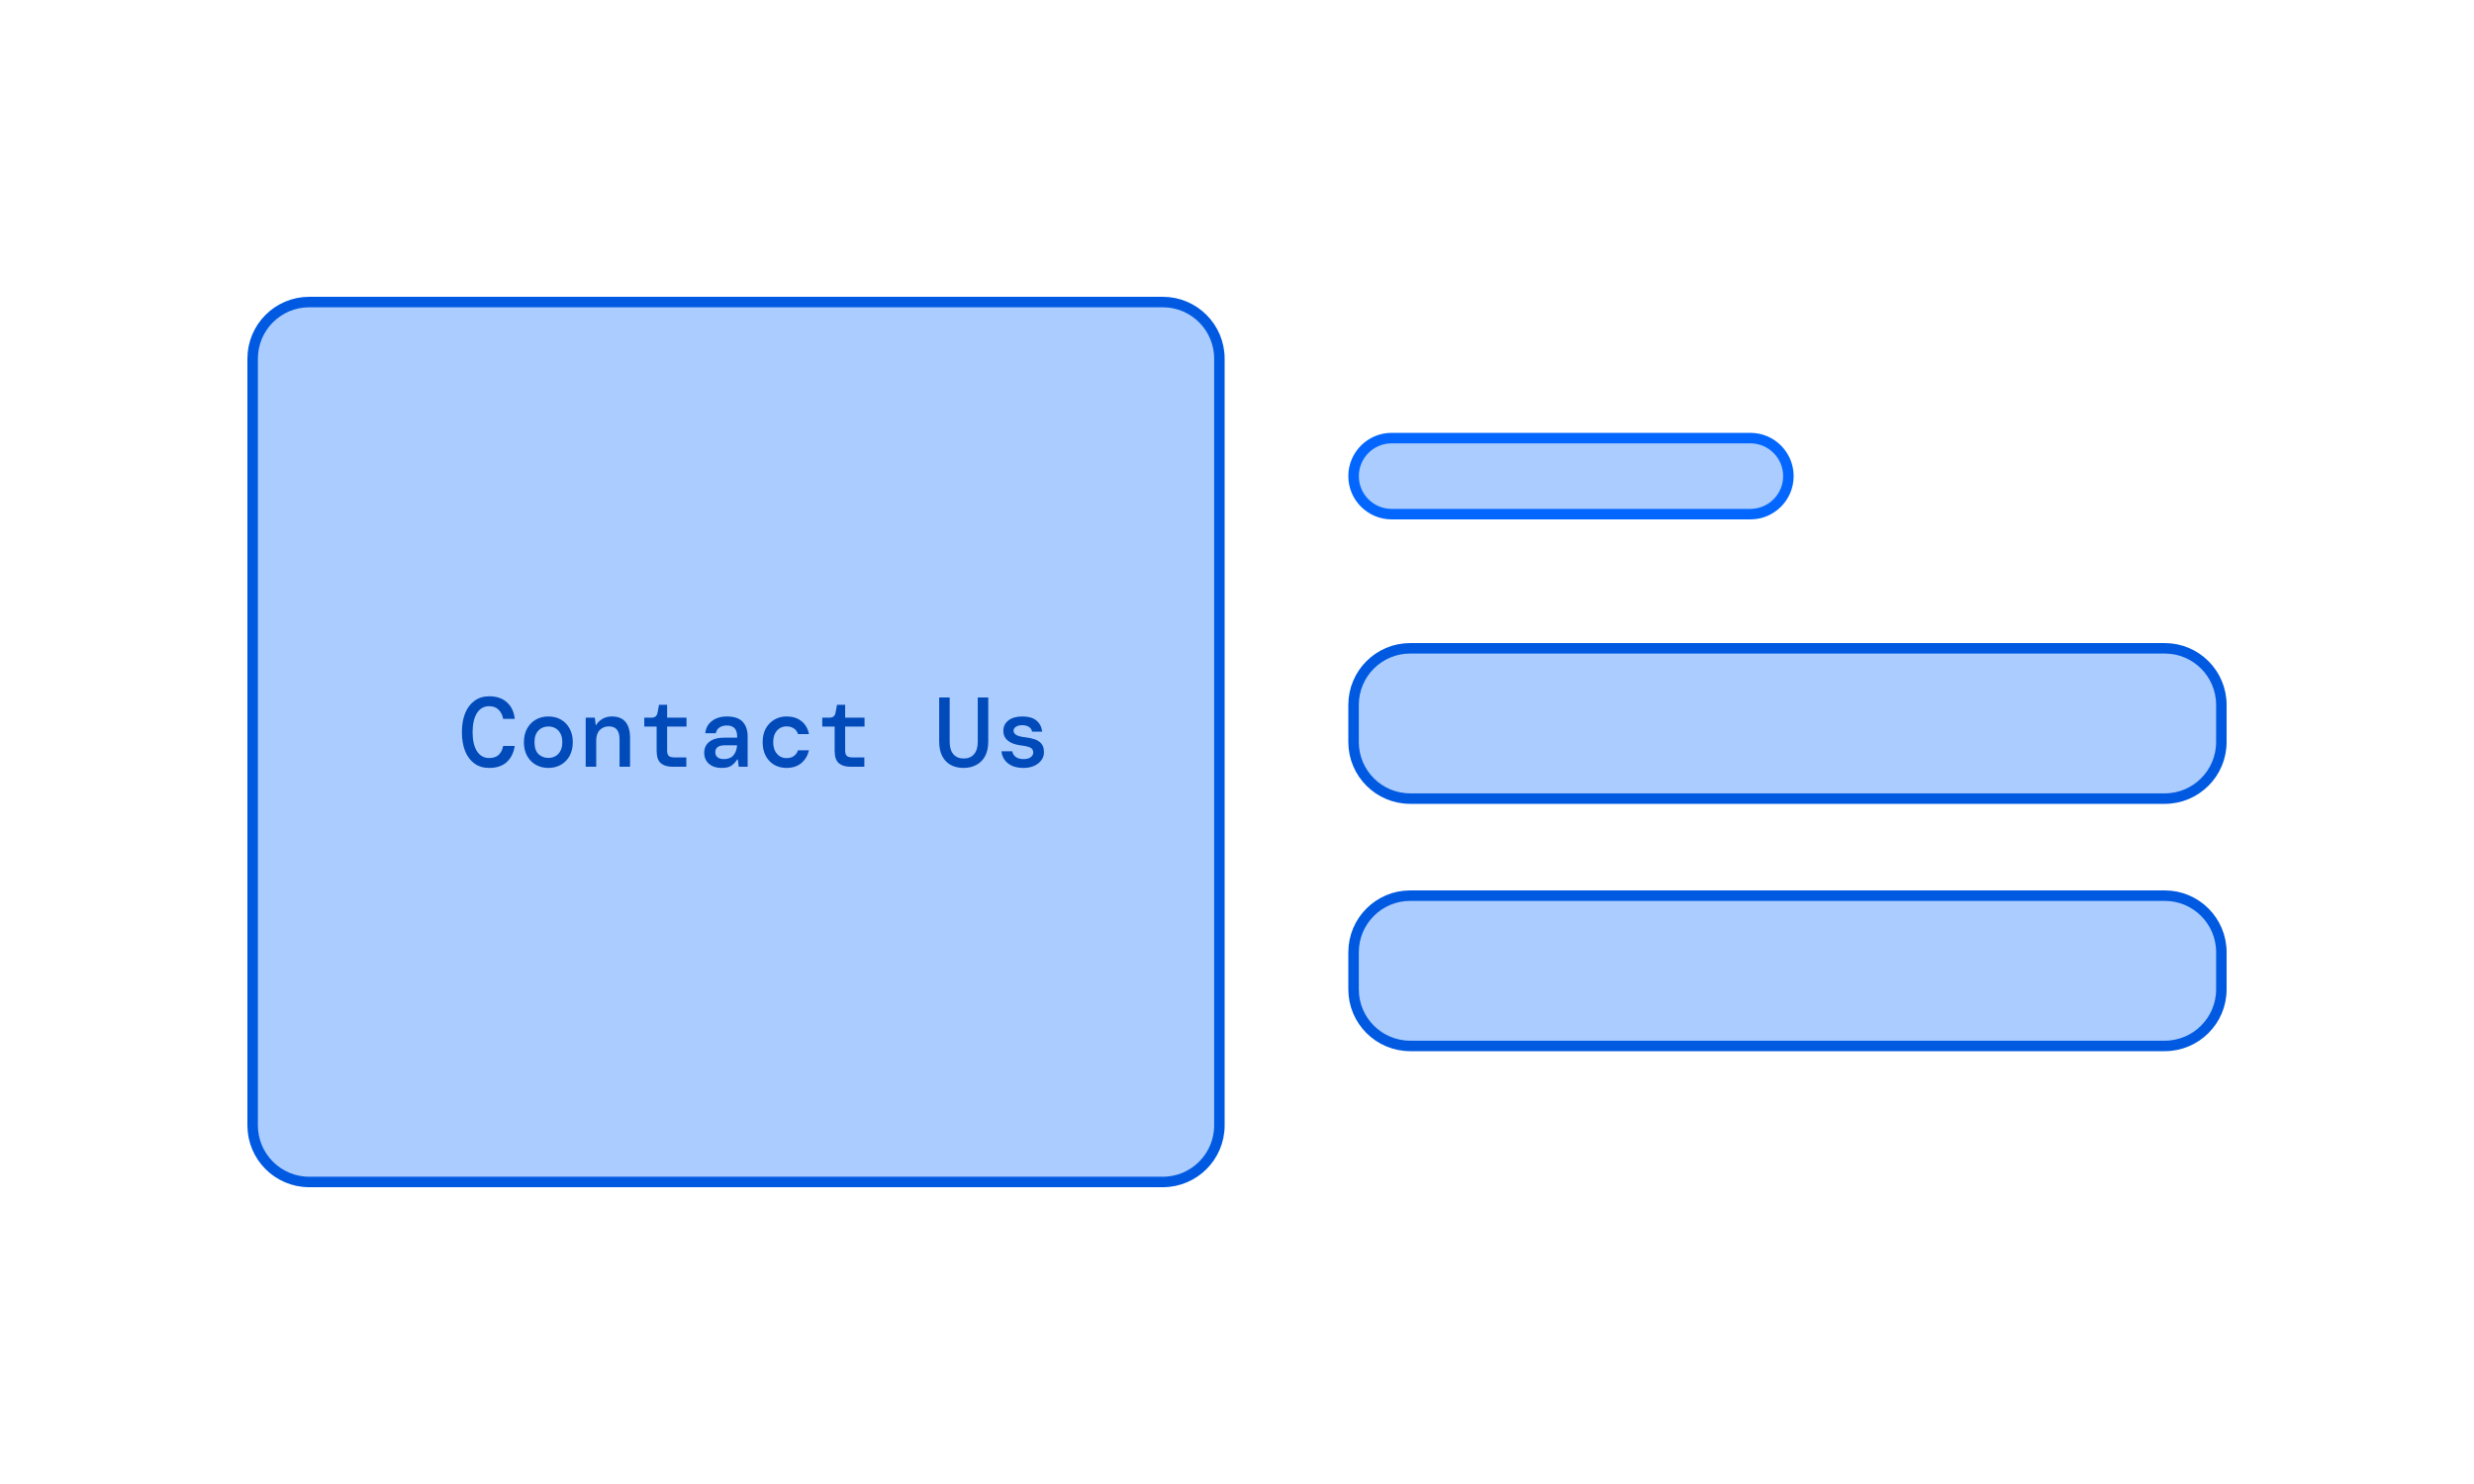
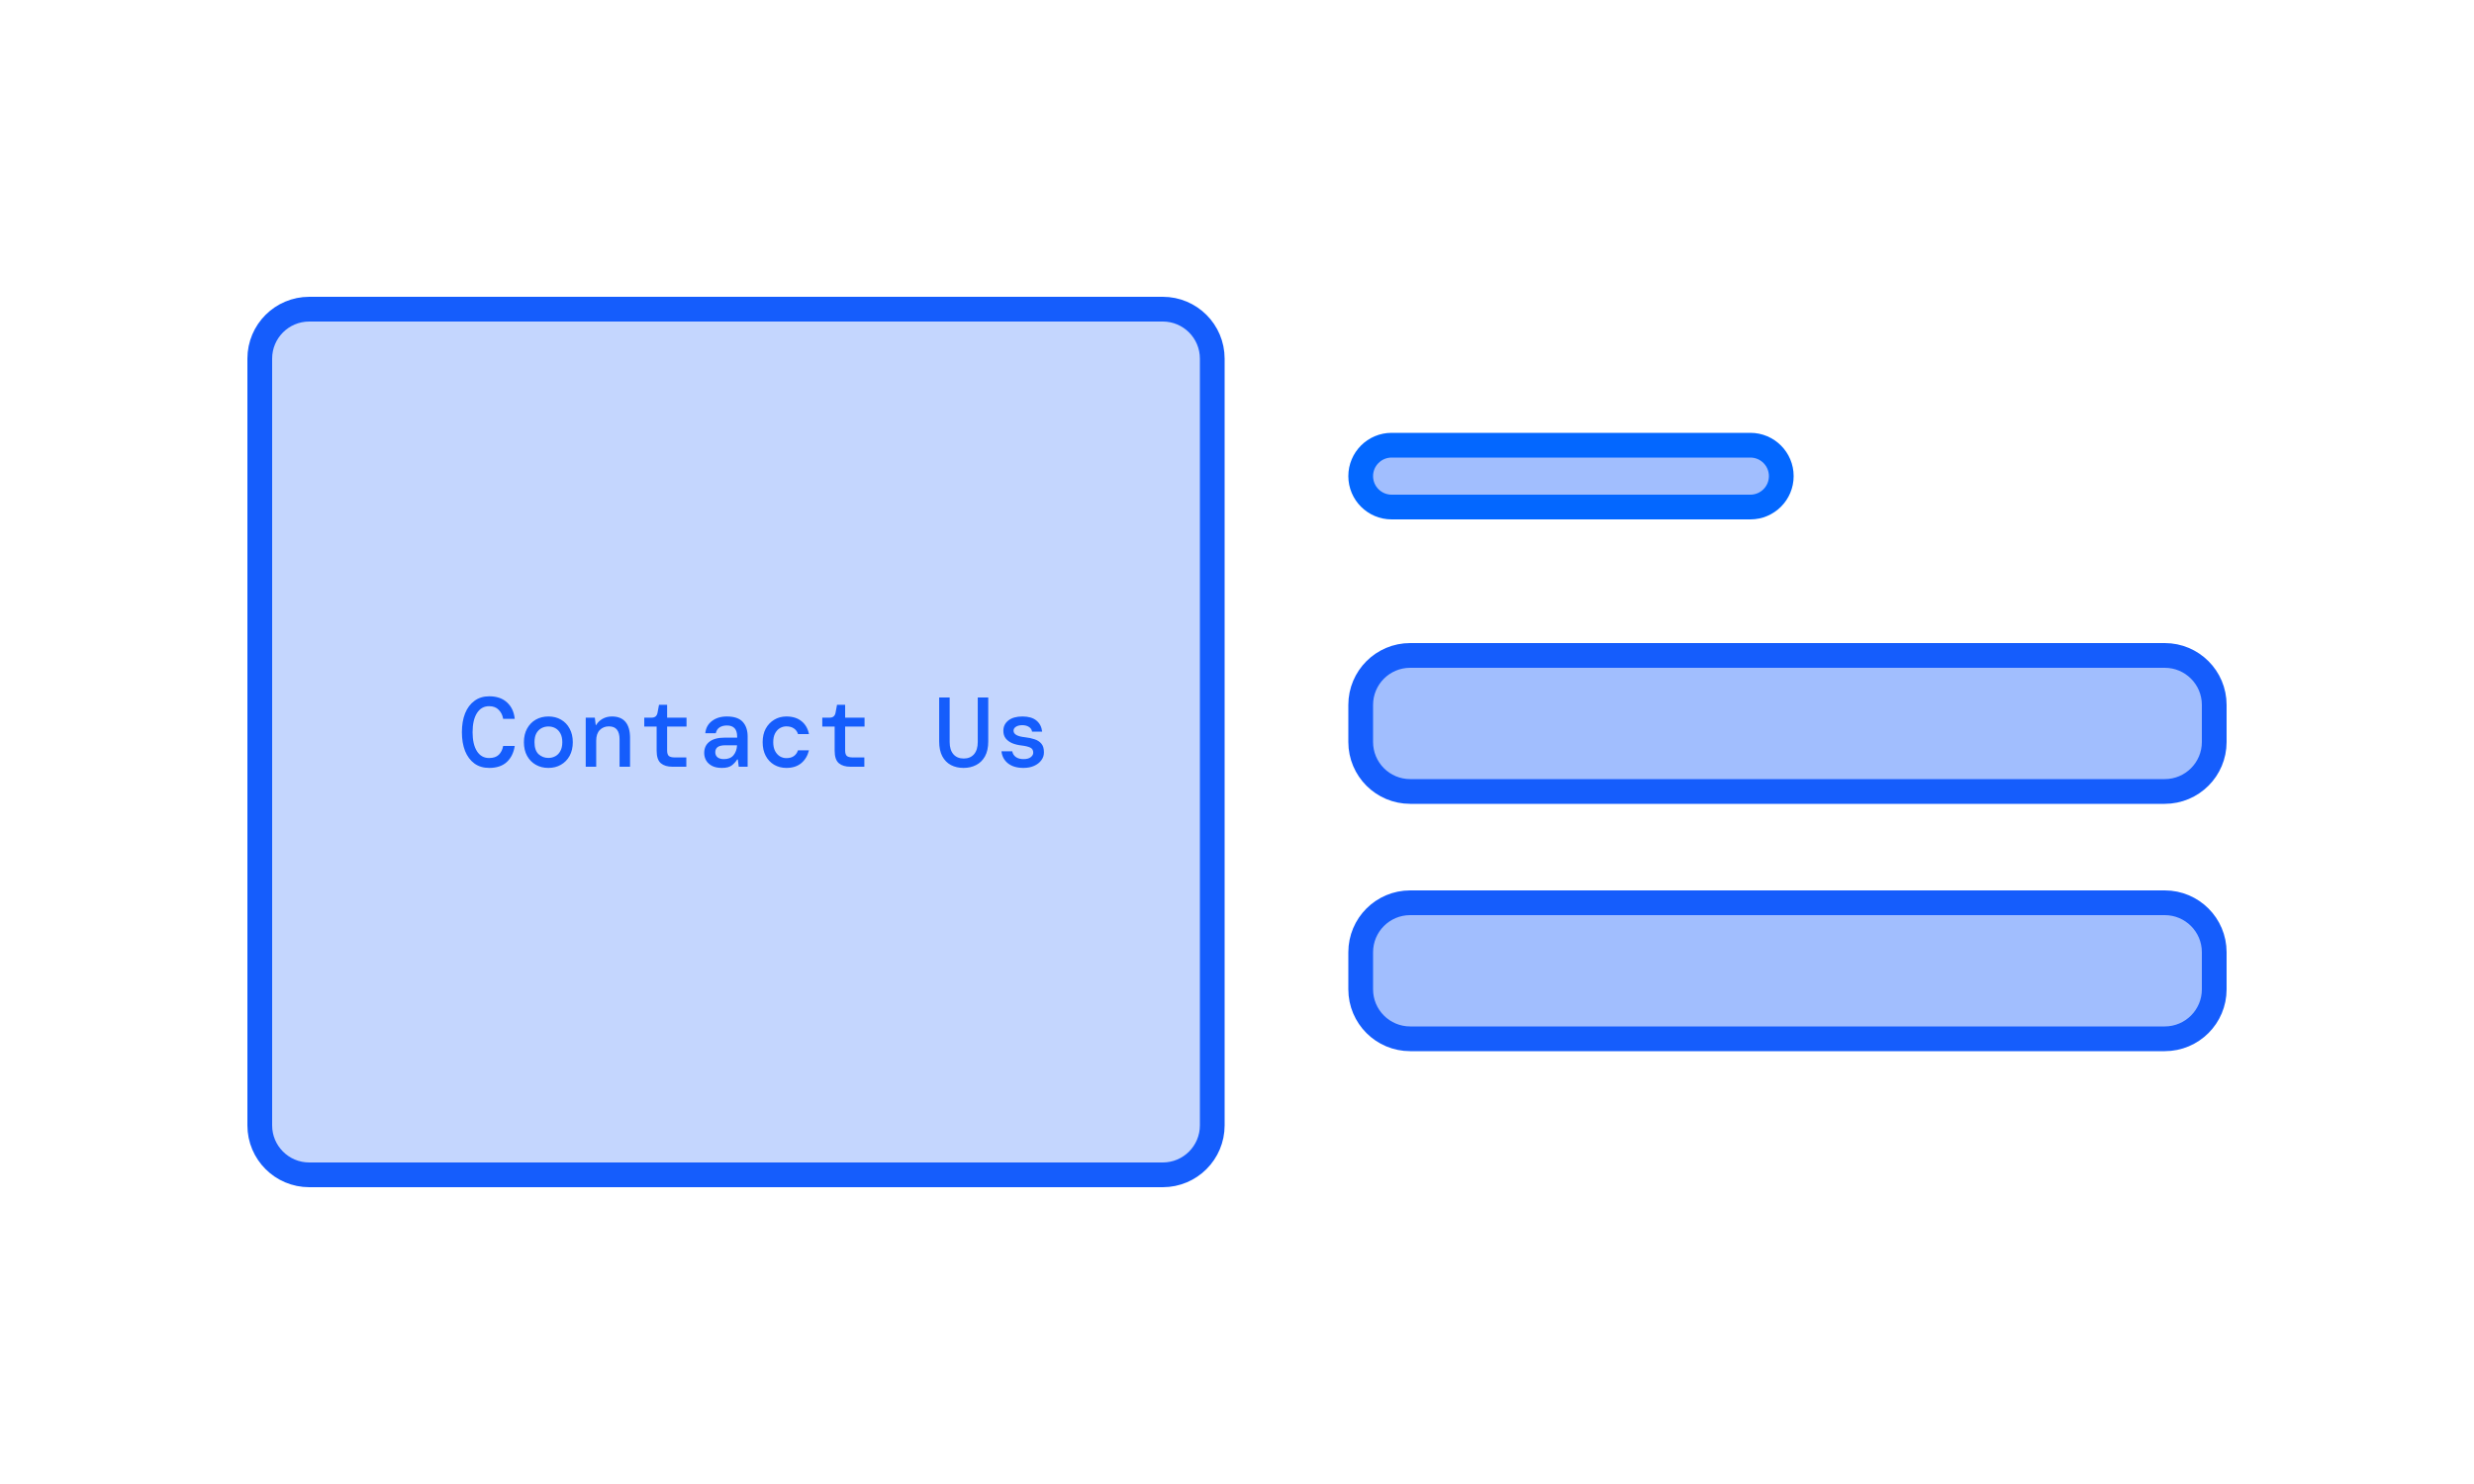
<svg xmlns="http://www.w3.org/2000/svg" width="200" height="120" viewBox="0 0 200 120" fill="none">
  <rect width="200" height="120" fill="white" />
-   <rect x="20.424" y="24.424" width="78.153" height="71.153" rx="4.576" fill="#2B7FFF" fill-opacity="0.4" stroke="#0059E1" stroke-width="0.847" />
-   <path d="M39.548 62.096C39.079 62.096 38.679 61.976 38.348 61.736C38.023 61.496 37.772 61.16 37.596 60.728C37.426 60.291 37.34 59.784 37.34 59.208C37.34 58.627 37.426 58.12 37.596 57.688C37.772 57.251 38.026 56.912 38.356 56.672C38.687 56.427 39.084 56.304 39.548 56.304C40.151 56.304 40.631 56.469 40.988 56.8C41.346 57.125 41.554 57.568 41.612 58.128H40.676C40.628 57.835 40.508 57.592 40.316 57.4C40.13 57.203 39.871 57.104 39.54 57.104C39.119 57.104 38.791 57.291 38.556 57.664C38.322 58.037 38.204 58.552 38.204 59.208C38.204 59.859 38.322 60.371 38.556 60.744C38.791 61.112 39.119 61.296 39.54 61.296C39.882 61.296 40.143 61.208 40.324 61.032C40.506 60.851 40.623 60.613 40.676 60.32H41.612C41.527 60.869 41.311 61.304 40.964 61.624C40.618 61.939 40.146 62.096 39.548 62.096ZM44.329 62.096C43.95 62.096 43.612 62.011 43.313 61.84C43.014 61.669 42.78 61.429 42.609 61.12C42.438 60.805 42.353 60.437 42.353 60.016C42.353 59.595 42.438 59.229 42.609 58.92C42.78 58.605 43.014 58.363 43.313 58.192C43.612 58.021 43.953 57.936 44.337 57.936C44.721 57.936 45.06 58.021 45.353 58.192C45.652 58.363 45.884 58.605 46.049 58.92C46.22 59.229 46.305 59.595 46.305 60.016C46.305 60.437 46.22 60.805 46.049 61.12C45.879 61.429 45.644 61.669 45.345 61.84C45.052 62.011 44.713 62.096 44.329 62.096ZM44.329 61.288C44.532 61.288 44.718 61.243 44.889 61.152C45.06 61.061 45.196 60.923 45.297 60.736C45.404 60.544 45.457 60.304 45.457 60.016C45.457 59.723 45.404 59.483 45.297 59.296C45.196 59.109 45.06 58.971 44.889 58.88C44.724 58.789 44.54 58.744 44.337 58.744C44.135 58.744 43.948 58.789 43.777 58.88C43.606 58.971 43.468 59.109 43.361 59.296C43.26 59.483 43.209 59.723 43.209 60.016C43.209 60.453 43.319 60.776 43.537 60.984C43.761 61.187 44.025 61.288 44.329 61.288ZM47.35 62V58.032H48.086L48.158 58.624H48.198C48.305 58.432 48.47 58.269 48.694 58.136C48.918 58.003 49.177 57.936 49.47 57.936C49.955 57.936 50.321 58.083 50.566 58.376C50.811 58.669 50.934 59.101 50.934 59.672V62H50.086V59.776C50.086 59.445 50.017 59.189 49.878 59.008C49.739 58.827 49.521 58.736 49.222 58.736C48.929 58.736 48.683 58.835 48.486 59.032C48.294 59.229 48.198 59.515 48.198 59.888V62H47.35ZM54.355 62C53.966 62 53.656 61.907 53.427 61.72C53.198 61.528 53.083 61.189 53.083 60.704V58.752H52.083V58.032H52.675C52.947 58.032 53.107 57.899 53.155 57.632L53.275 56.992H53.931V58.032H55.499V58.752H53.931V60.688C53.931 60.896 53.976 61.043 54.067 61.128C54.163 61.208 54.326 61.248 54.555 61.248H55.483V62H54.355ZM58.36 62.096C58.045 62.096 57.781 62.043 57.568 61.936C57.355 61.824 57.194 61.677 57.088 61.496C56.981 61.309 56.928 61.107 56.928 60.888C56.928 60.499 57.069 60.195 57.352 59.976C57.64 59.757 58.045 59.648 58.568 59.648H59.592V59.56C59.592 58.963 59.315 58.664 58.76 58.664C58.531 58.664 58.336 58.715 58.176 58.816C58.021 58.912 57.917 59.069 57.864 59.288H57.016C57.059 58.872 57.237 58.544 57.552 58.304C57.872 58.059 58.275 57.936 58.76 57.936C59.346 57.936 59.773 58.08 60.04 58.368C60.306 58.656 60.44 59.053 60.44 59.56V62H59.72L59.648 61.416H59.592C59.474 61.603 59.328 61.763 59.152 61.896C58.976 62.029 58.712 62.096 58.36 62.096ZM58.52 61.384C58.867 61.384 59.125 61.28 59.296 61.072C59.472 60.859 59.568 60.589 59.584 60.264H58.656C58.352 60.264 58.136 60.315 58.008 60.416C57.885 60.512 57.824 60.648 57.824 60.824C57.824 61 57.885 61.139 58.008 61.24C58.136 61.336 58.306 61.384 58.52 61.384ZM63.573 62.096C63.205 62.096 62.874 62.011 62.581 61.84C62.293 61.669 62.066 61.429 61.901 61.12C61.735 60.805 61.653 60.437 61.653 60.016C61.653 59.595 61.735 59.229 61.901 58.92C62.071 58.611 62.301 58.371 62.589 58.2C62.877 58.024 63.205 57.936 63.573 57.936C64.079 57.936 64.487 58.064 64.797 58.32C65.111 58.571 65.311 58.917 65.397 59.36H64.509C64.455 59.168 64.346 59.016 64.181 58.904C64.021 58.792 63.815 58.736 63.565 58.736C63.383 58.736 63.21 58.784 63.045 58.88C62.885 58.976 62.754 59.12 62.653 59.312C62.557 59.499 62.509 59.733 62.509 60.016C62.509 60.293 62.557 60.528 62.653 60.72C62.754 60.912 62.885 61.059 63.045 61.16C63.21 61.256 63.383 61.304 63.565 61.304C63.821 61.304 64.026 61.248 64.181 61.136C64.335 61.024 64.445 60.869 64.509 60.672H65.397C65.29 61.109 65.082 61.456 64.773 61.712C64.463 61.968 64.063 62.096 63.573 62.096ZM68.746 62C68.356 62 68.047 61.907 67.818 61.72C67.588 61.528 67.474 61.189 67.474 60.704V58.752H66.474V58.032H67.066C67.338 58.032 67.498 57.899 67.546 57.632L67.666 56.992H68.322V58.032H69.89V58.752H68.322V60.688C68.322 60.896 68.367 61.043 68.458 61.128C68.554 61.208 68.716 61.248 68.946 61.248H69.874V62H68.746ZM77.891 62.096C77.513 62.096 77.174 62.019 76.875 61.864C76.582 61.709 76.35 61.475 76.179 61.16C76.009 60.84 75.923 60.437 75.923 59.952V56.4H76.771V60C76.771 60.427 76.873 60.757 77.075 60.992C77.278 61.221 77.555 61.336 77.907 61.336C78.259 61.336 78.537 61.221 78.739 60.992C78.942 60.757 79.043 60.427 79.043 60V56.4H79.891V59.952C79.891 60.437 79.803 60.84 79.627 61.16C79.451 61.475 79.211 61.709 78.907 61.864C78.609 62.019 78.27 62.096 77.891 62.096ZM82.736 62.096C82.213 62.096 81.797 61.973 81.488 61.728C81.179 61.483 81.003 61.157 80.96 60.752H81.832C81.864 60.939 81.957 61.091 82.112 61.208C82.272 61.325 82.483 61.384 82.744 61.384C82.995 61.384 83.187 61.333 83.32 61.232C83.459 61.125 83.528 61.003 83.528 60.864C83.528 60.661 83.445 60.523 83.28 60.448C83.12 60.373 82.883 60.317 82.568 60.28C82.296 60.248 82.048 60.187 81.824 60.096C81.606 60 81.432 59.872 81.304 59.712C81.176 59.547 81.112 59.341 81.112 59.096C81.112 58.749 81.248 58.469 81.52 58.256C81.792 58.043 82.171 57.936 82.656 57.936C83.141 57.936 83.517 58.045 83.784 58.264C84.051 58.483 84.206 58.781 84.248 59.16H83.432C83.411 59 83.328 58.875 83.184 58.784C83.04 58.688 82.862 58.64 82.648 58.64C82.43 58.64 82.256 58.683 82.128 58.768C82 58.848 81.936 58.955 81.936 59.088C81.936 59.376 82.246 59.552 82.864 59.616C83.157 59.648 83.419 59.704 83.648 59.784C83.877 59.859 84.059 59.979 84.192 60.144C84.326 60.304 84.392 60.531 84.392 60.824C84.397 61.064 84.328 61.28 84.184 61.472C84.046 61.664 83.851 61.816 83.6 61.928C83.355 62.04 83.067 62.096 82.736 62.096Z" fill="#004ABA" />
-   <rect x="109.424" y="52.424" width="70.153" height="12.153" rx="4.576" fill="#2B7FFF" fill-opacity="0.4" stroke="#0059E1" stroke-width="0.847" />
-   <rect x="109.425" y="35.425" width="35.15" height="6.15" rx="3.075" fill="#2B7FFF" fill-opacity="0.4" stroke="#0367FF" stroke-width="0.85" />
-   <rect x="109.424" y="72.424" width="70.153" height="12.153" rx="4.576" fill="#2B7FFF" fill-opacity="0.4" stroke="#0059E1" stroke-width="0.847" />
+   <rect x="21" y="25" width="77" height="70" rx="4" fill="#155DFC" fill-opacity="0.25" stroke="#155DFC" stroke-width="2" />
+   <path d="M39.548 62.096C39.079 62.096 38.679 61.976 38.348 61.736C38.023 61.496 37.772 61.16 37.596 60.728C37.426 60.291 37.34 59.784 37.34 59.208C37.34 58.627 37.426 58.12 37.596 57.688C37.772 57.251 38.026 56.912 38.356 56.672C38.687 56.427 39.084 56.304 39.548 56.304C40.151 56.304 40.631 56.469 40.988 56.8C41.346 57.125 41.554 57.568 41.612 58.128H40.676C40.628 57.835 40.508 57.592 40.316 57.4C40.13 57.203 39.871 57.104 39.54 57.104C39.119 57.104 38.791 57.291 38.556 57.664C38.322 58.037 38.204 58.552 38.204 59.208C38.204 59.859 38.322 60.371 38.556 60.744C38.791 61.112 39.119 61.296 39.54 61.296C39.882 61.296 40.143 61.208 40.324 61.032C40.506 60.851 40.623 60.613 40.676 60.32H41.612C41.527 60.869 41.311 61.304 40.964 61.624C40.618 61.939 40.146 62.096 39.548 62.096ZM44.329 62.096C43.95 62.096 43.612 62.011 43.313 61.84C43.014 61.669 42.78 61.429 42.609 61.12C42.438 60.805 42.353 60.437 42.353 60.016C42.353 59.595 42.438 59.229 42.609 58.92C42.78 58.605 43.014 58.363 43.313 58.192C43.612 58.021 43.953 57.936 44.337 57.936C44.721 57.936 45.06 58.021 45.353 58.192C45.652 58.363 45.884 58.605 46.049 58.92C46.22 59.229 46.305 59.595 46.305 60.016C46.305 60.437 46.22 60.805 46.049 61.12C45.879 61.429 45.644 61.669 45.345 61.84C45.052 62.011 44.713 62.096 44.329 62.096ZM44.329 61.288C44.532 61.288 44.718 61.243 44.889 61.152C45.06 61.061 45.196 60.923 45.297 60.736C45.404 60.544 45.457 60.304 45.457 60.016C45.457 59.723 45.404 59.483 45.297 59.296C45.196 59.109 45.06 58.971 44.889 58.88C44.724 58.789 44.54 58.744 44.337 58.744C44.135 58.744 43.948 58.789 43.777 58.88C43.606 58.971 43.468 59.109 43.361 59.296C43.26 59.483 43.209 59.723 43.209 60.016C43.209 60.453 43.319 60.776 43.537 60.984C43.761 61.187 44.025 61.288 44.329 61.288ZM47.35 62V58.032H48.086L48.158 58.624H48.198C48.305 58.432 48.47 58.269 48.694 58.136C48.918 58.003 49.177 57.936 49.47 57.936C49.955 57.936 50.321 58.083 50.566 58.376C50.811 58.669 50.934 59.101 50.934 59.672V62H50.086V59.776C50.086 59.445 50.017 59.189 49.878 59.008C49.739 58.827 49.521 58.736 49.222 58.736C48.929 58.736 48.683 58.835 48.486 59.032C48.294 59.229 48.198 59.515 48.198 59.888V62H47.35ZM54.355 62C53.966 62 53.656 61.907 53.427 61.72C53.198 61.528 53.083 61.189 53.083 60.704V58.752H52.083V58.032H52.675C52.947 58.032 53.107 57.899 53.155 57.632L53.275 56.992H53.931V58.032H55.499V58.752H53.931V60.688C53.931 60.896 53.976 61.043 54.067 61.128C54.163 61.208 54.326 61.248 54.555 61.248H55.483V62H54.355ZM58.36 62.096C58.045 62.096 57.781 62.043 57.568 61.936C57.355 61.824 57.194 61.677 57.088 61.496C56.981 61.309 56.928 61.107 56.928 60.888C56.928 60.499 57.069 60.195 57.352 59.976C57.64 59.757 58.045 59.648 58.568 59.648H59.592V59.56C59.592 58.963 59.315 58.664 58.76 58.664C58.531 58.664 58.336 58.715 58.176 58.816C58.021 58.912 57.917 59.069 57.864 59.288H57.016C57.059 58.872 57.237 58.544 57.552 58.304C57.872 58.059 58.275 57.936 58.76 57.936C59.346 57.936 59.773 58.08 60.04 58.368C60.306 58.656 60.44 59.053 60.44 59.56V62H59.72L59.648 61.416H59.592C59.474 61.603 59.328 61.763 59.152 61.896C58.976 62.029 58.712 62.096 58.36 62.096ZM58.52 61.384C58.867 61.384 59.125 61.28 59.296 61.072C59.472 60.859 59.568 60.589 59.584 60.264H58.656C58.352 60.264 58.136 60.315 58.008 60.416C57.885 60.512 57.824 60.648 57.824 60.824C57.824 61 57.885 61.139 58.008 61.24C58.136 61.336 58.306 61.384 58.52 61.384ZM63.573 62.096C63.205 62.096 62.874 62.011 62.581 61.84C62.293 61.669 62.066 61.429 61.901 61.12C61.735 60.805 61.653 60.437 61.653 60.016C61.653 59.595 61.735 59.229 61.901 58.92C62.071 58.611 62.301 58.371 62.589 58.2C62.877 58.024 63.205 57.936 63.573 57.936C64.079 57.936 64.487 58.064 64.797 58.32C65.111 58.571 65.311 58.917 65.397 59.36H64.509C64.455 59.168 64.346 59.016 64.181 58.904C64.021 58.792 63.815 58.736 63.565 58.736C63.383 58.736 63.21 58.784 63.045 58.88C62.885 58.976 62.754 59.12 62.653 59.312C62.557 59.499 62.509 59.733 62.509 60.016C62.509 60.293 62.557 60.528 62.653 60.72C62.754 60.912 62.885 61.059 63.045 61.16C63.21 61.256 63.383 61.304 63.565 61.304C63.821 61.304 64.026 61.248 64.181 61.136C64.335 61.024 64.445 60.869 64.509 60.672H65.397C65.29 61.109 65.082 61.456 64.773 61.712C64.463 61.968 64.063 62.096 63.573 62.096ZM68.746 62C68.356 62 68.047 61.907 67.818 61.72C67.588 61.528 67.474 61.189 67.474 60.704V58.752H66.474V58.032H67.066C67.338 58.032 67.498 57.899 67.546 57.632L67.666 56.992H68.322V58.032H69.89V58.752H68.322V60.688C68.322 60.896 68.367 61.043 68.458 61.128C68.554 61.208 68.716 61.248 68.946 61.248H69.874V62H68.746ZM77.891 62.096C77.513 62.096 77.174 62.019 76.875 61.864C76.582 61.709 76.35 61.475 76.179 61.16C76.009 60.84 75.923 60.437 75.923 59.952V56.4H76.771V60C76.771 60.427 76.873 60.757 77.075 60.992C77.278 61.221 77.555 61.336 77.907 61.336C78.259 61.336 78.537 61.221 78.739 60.992C78.942 60.757 79.043 60.427 79.043 60V56.4H79.891V59.952C79.891 60.437 79.803 60.84 79.627 61.16C79.451 61.475 79.211 61.709 78.907 61.864C78.609 62.019 78.27 62.096 77.891 62.096ZM82.736 62.096C82.213 62.096 81.797 61.973 81.488 61.728C81.179 61.483 81.003 61.157 80.96 60.752H81.832C81.864 60.939 81.957 61.091 82.112 61.208C82.272 61.325 82.483 61.384 82.744 61.384C82.995 61.384 83.187 61.333 83.32 61.232C83.459 61.125 83.528 61.003 83.528 60.864C83.528 60.661 83.445 60.523 83.28 60.448C83.12 60.373 82.883 60.317 82.568 60.28C82.296 60.248 82.048 60.187 81.824 60.096C81.606 60 81.432 59.872 81.304 59.712C81.176 59.547 81.112 59.341 81.112 59.096C81.112 58.749 81.248 58.469 81.52 58.256C81.792 58.043 82.171 57.936 82.656 57.936C83.141 57.936 83.517 58.045 83.784 58.264C84.051 58.483 84.206 58.781 84.248 59.16H83.432C83.411 59 83.328 58.875 83.184 58.784C83.04 58.688 82.862 58.64 82.648 58.64C82.43 58.64 82.256 58.683 82.128 58.768C82 58.848 81.936 58.955 81.936 59.088C81.936 59.376 82.246 59.552 82.864 59.616C83.157 59.648 83.419 59.704 83.648 59.784C83.877 59.859 84.059 59.979 84.192 60.144C84.326 60.304 84.392 60.531 84.392 60.824C84.397 61.064 84.328 61.28 84.184 61.472C84.046 61.664 83.851 61.816 83.6 61.928C83.355 62.04 83.067 62.096 82.736 62.096Z" fill="#155DFC" />
+   <rect x="110" y="53" width="69" height="11" rx="4" fill="#155DFC" fill-opacity="0.4" stroke="#155DFC" stroke-width="2" />
+   <rect x="110" y="36" width="34" height="5" rx="2.5" fill="#155DFC" fill-opacity="0.4" stroke="#0367FF" stroke-width="2" />
+   <rect x="110" y="73" width="69" height="11" rx="4" fill="#155DFC" fill-opacity="0.4" stroke="#155DFC" stroke-width="2" />
</svg>
